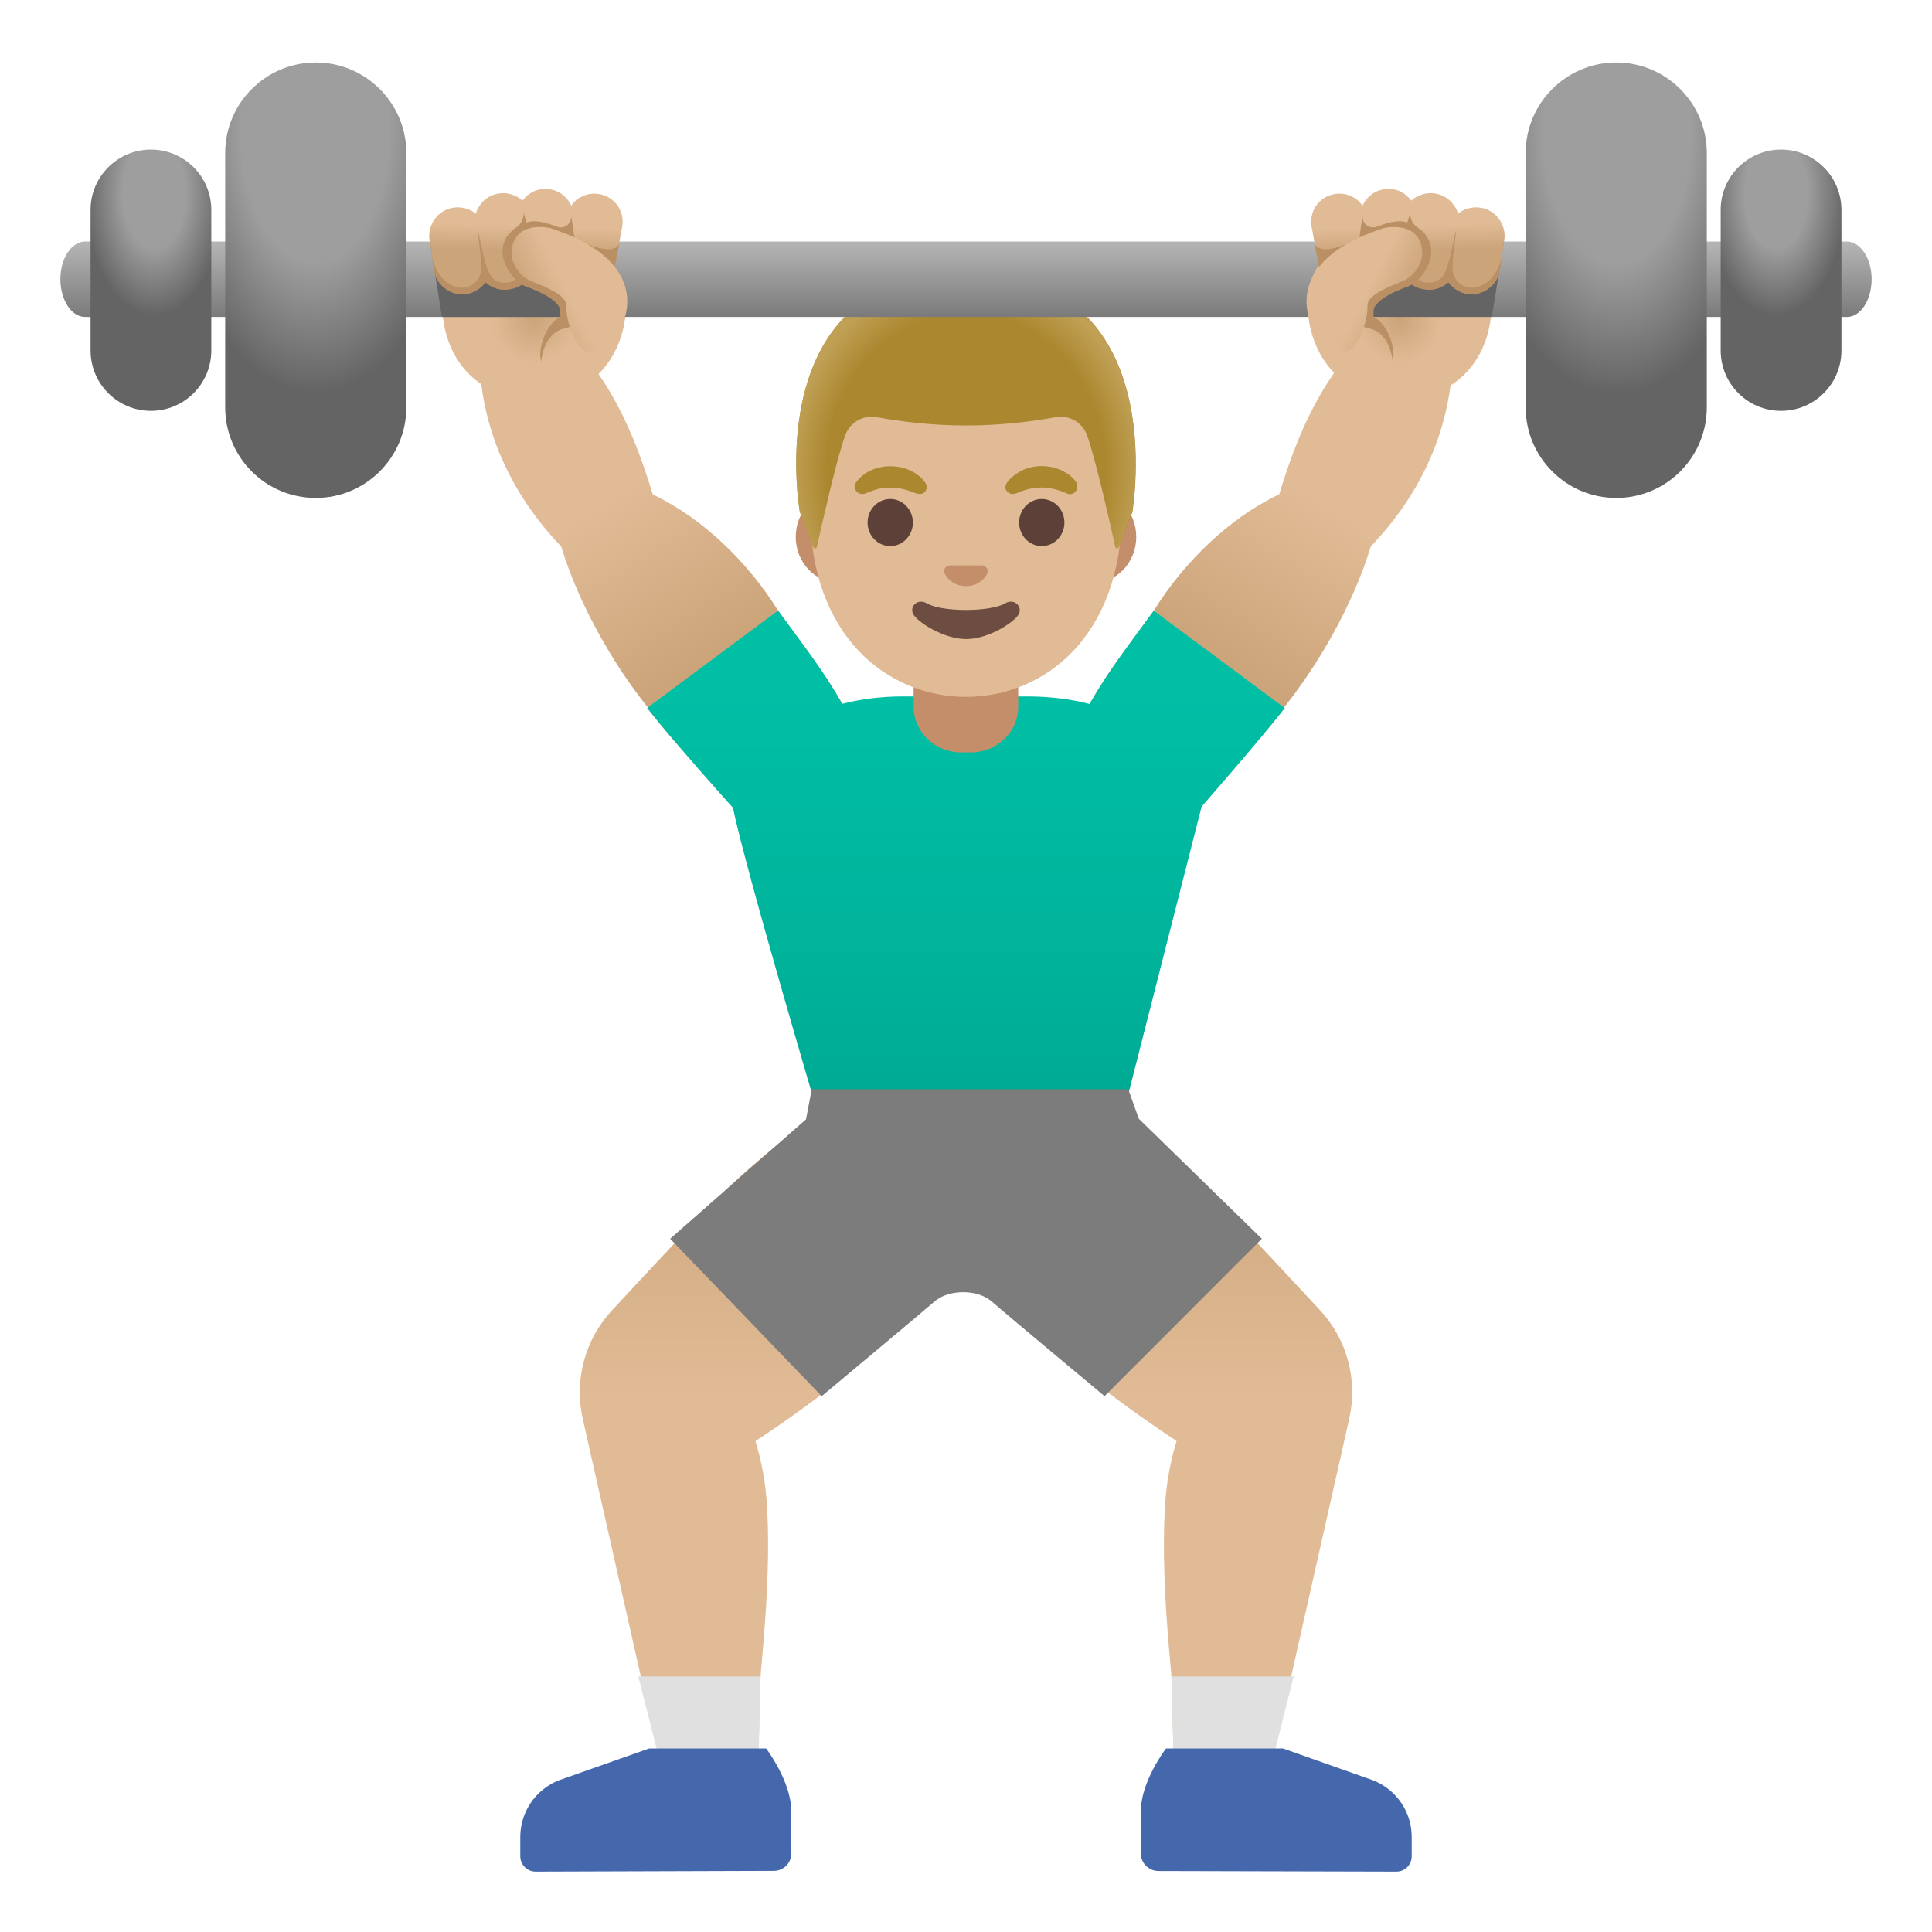
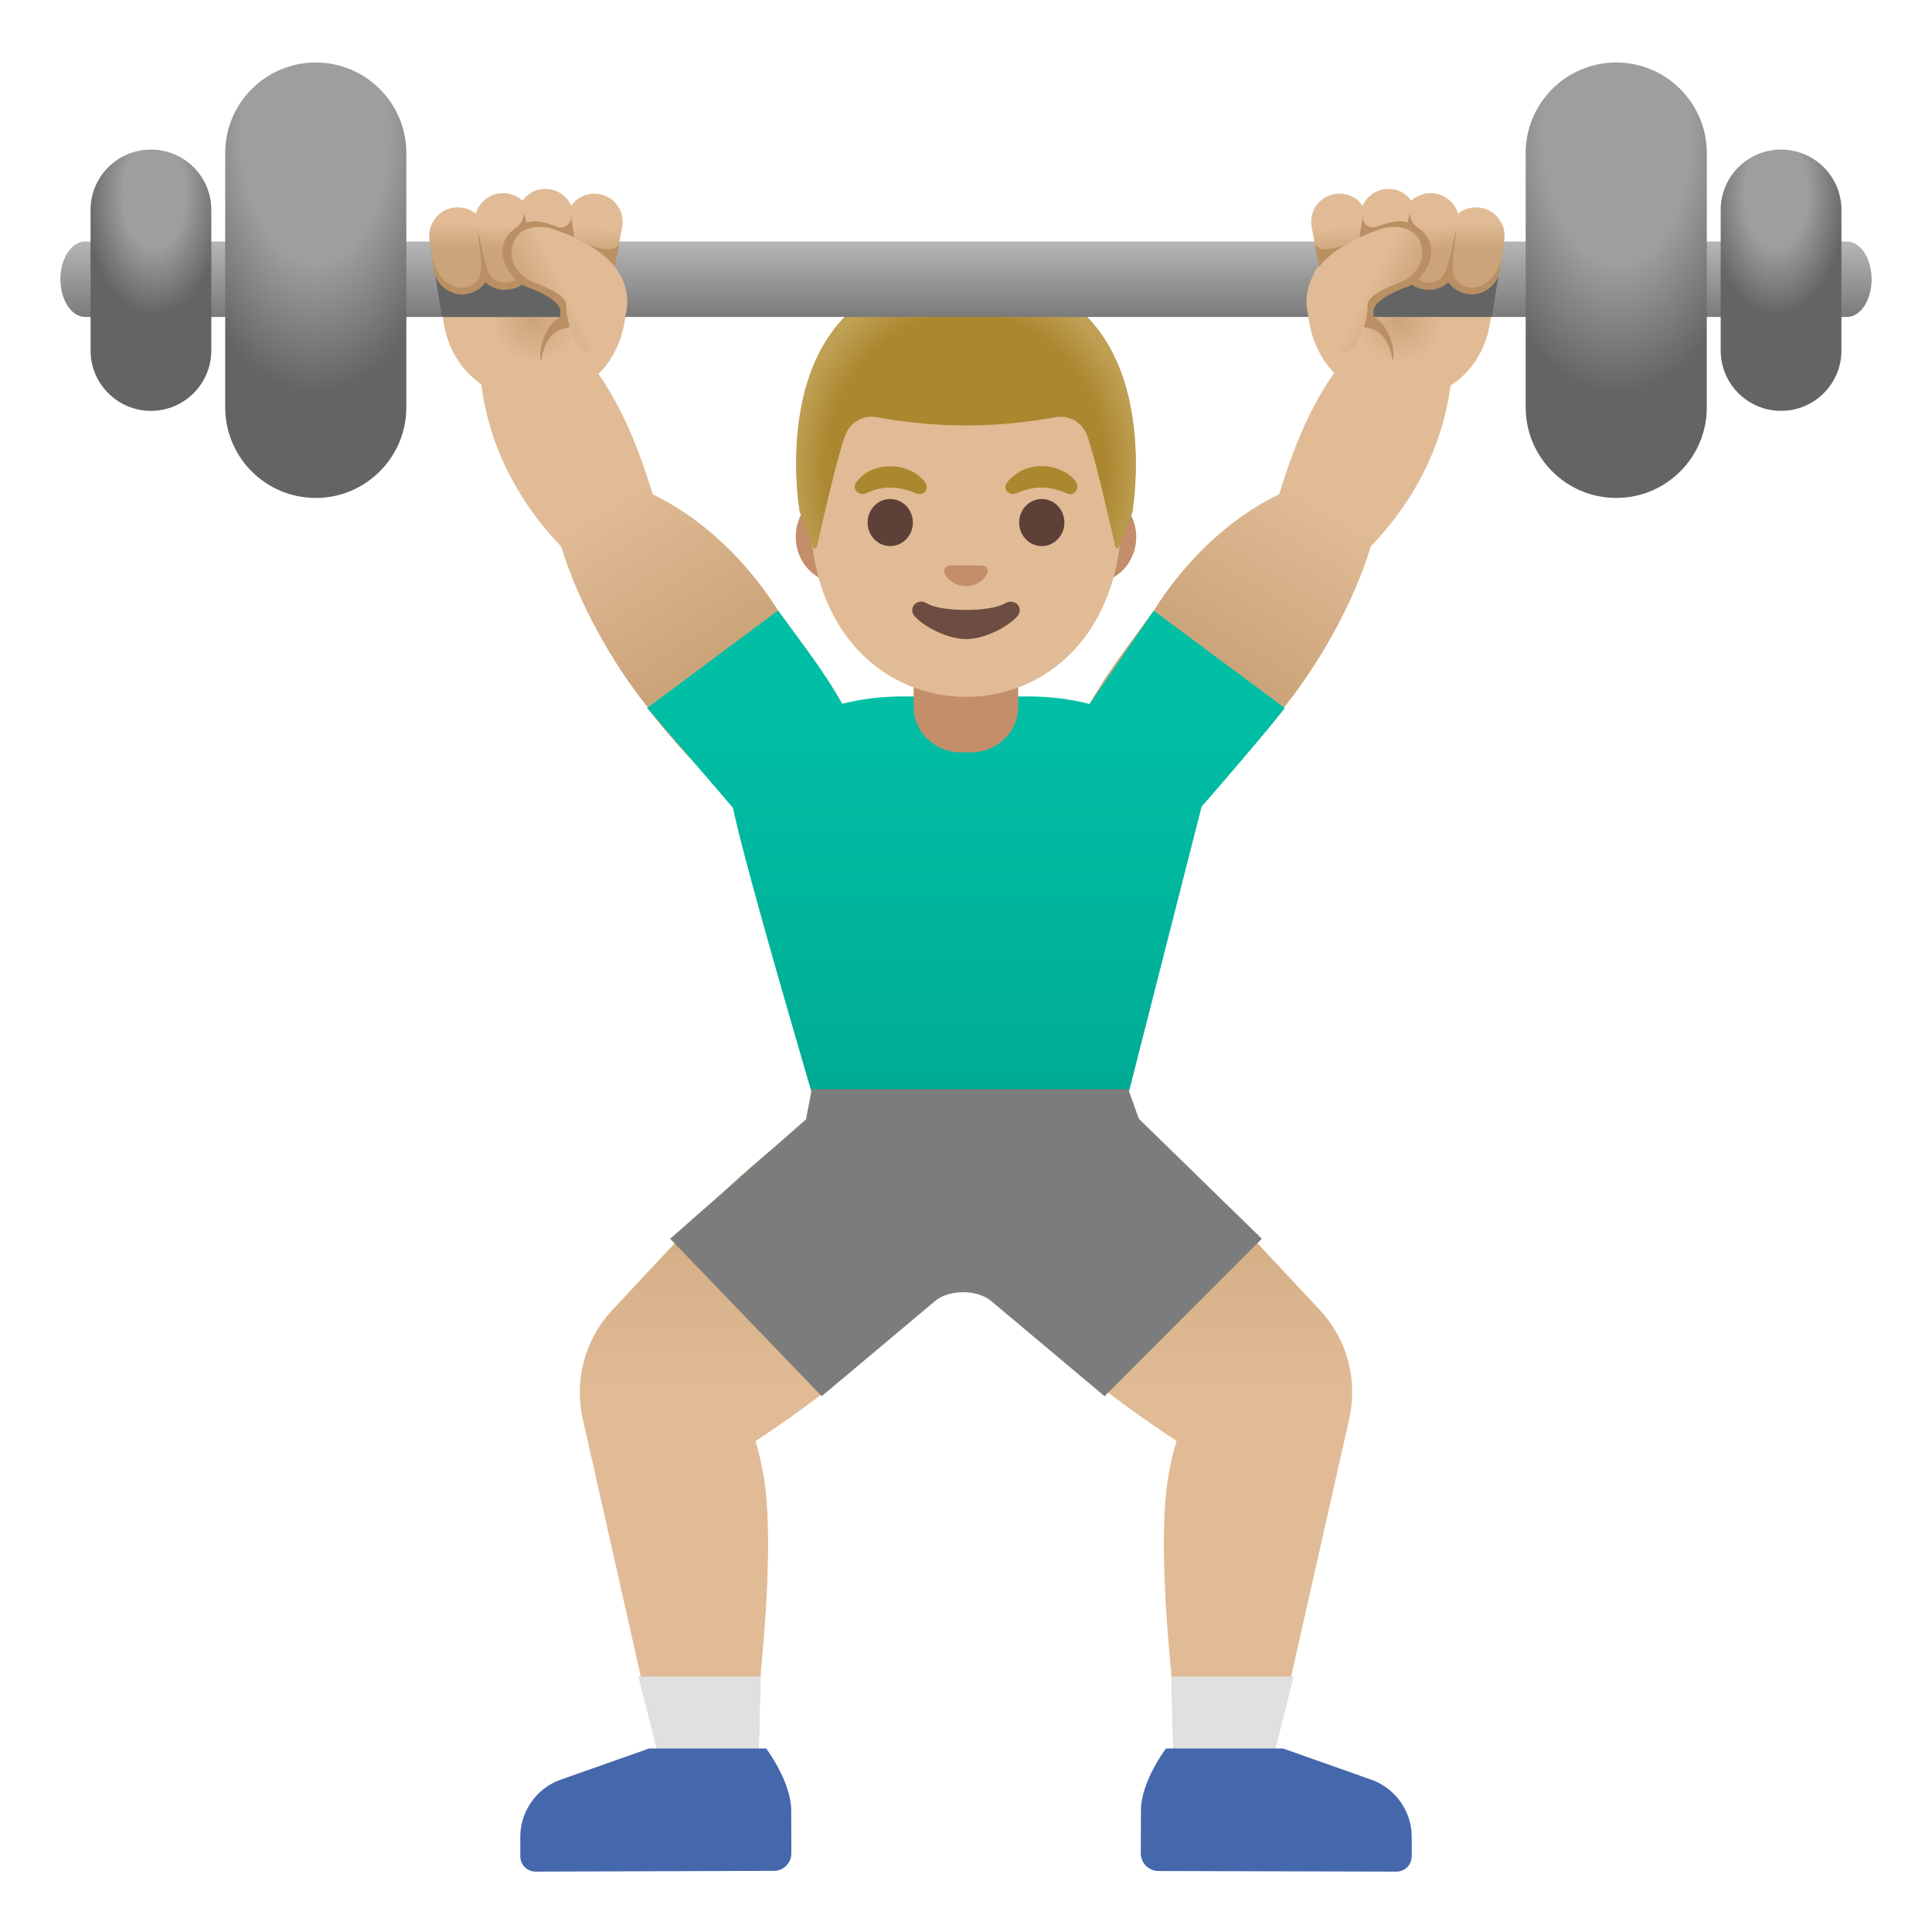
- <svg xmlns="http://www.w3.org/2000/svg" viewBox="0 0 128 128" aria-hidden="true" role="img" class="iconify iconify--noto" preserveAspectRatio="xMidYMid meet" fill="#000000">
-   <g id="SVGRepo_bgCarrier" stroke-width="0" />
-   <g id="SVGRepo_tracerCarrier" stroke-linecap="round" stroke-linejoin="round" />
-   <g id="SVGRepo_iconCarrier">
-     <linearGradient id="IconifyId17ecdb2904d178eab12117" gradientUnits="userSpaceOnUse" x1="77.018" y1="71.379" x2="77.018" y2="109.706" gradientTransform="translate(0 2)">
-       <stop offset="0" stop-color="#cca47a"> </stop>
-       <stop offset=".5" stop-color="#e0bb95"> </stop>
-     </linearGradient>
-     <path d="M87.45 86.8c-1.78-1.92-4.11-4.42-6.15-6.58c-3.96-4.17-8.8-7.29-8.8-7.29l-8.05 8.64s3.13 5.76 7.12 9.19c1.95 1.68 4.39 3.39 6.38 4.71c-.3.99-.6 2.28-.73 3.82c-.38 4.78.36 11.08.39 11.78c.12 3.66.16 6.37.16 6.37l6.34-.02L89.39 94c.58-2.57-.14-5.27-1.94-7.2z" fill="url(#IconifyId17ecdb2904d178eab12117)"> </path>
-     <linearGradient id="IconifyId17ecdb2904d178eab12118" gradientUnits="userSpaceOnUse" x1="50.982" y1="71.379" x2="50.982" y2="109.706" gradientTransform="translate(0 2)">
-       <stop offset="0" stop-color="#cca47a"> </stop>
-       <stop offset=".5" stop-color="#e0bb95"> </stop>
-     </linearGradient>
-     <path d="M55.49 72.93s-4.84 3.12-8.79 7.3c-2.04 2.16-4.37 4.66-6.15 6.58a7.983 7.983 0 0 0-1.94 7.2l5.28 23.42l6.34.02s.04-2.71.16-6.37c.02-.7.77-7 .39-11.78c-.12-1.54-.43-2.83-.73-3.82c1.99-1.32 4.43-3.03 6.38-4.71c3.99-3.43 7.12-9.19 7.12-9.19l-8.06-8.65z" fill="url(#IconifyId17ecdb2904d178eab12118)"> </path>
-     <path fill="#e0e0e0" d="M42.29 111.07l1.61 6.35l6.34.02l.14-6.37z"> </path>
-     <path d="M52.42 119.94c-.01-1.92-1.66-4.1-1.66-4.1h-7.75l-5.98 2.11a4.036 4.036 0 0 0-2.56 3.75v1.28c0 .56.45 1.02 1.01 1.02l15.79-.05c.64 0 1.16-.52 1.16-1.17l-.01-2.84z" fill="#4568ad"> </path>
-     <path fill="#e0e0e0" d="M77.61 111.07l.17 6.37l6.33-.02l1.6-6.35z"> </path>
-     <path d="M90.97 117.95L85 115.84h-7.75s-1.66 2.18-1.66 4.11l-.01 2.84c0 .64.52 1.16 1.16 1.17l15.78.04c.56 0 1.01-.45 1.01-1.02v-1.28c0-1.66-1.02-3.14-2.56-3.75z" fill="#4568ad"> </path>
-     <linearGradient id="IconifyId17ecdb2904d178eab12119" gradientUnits="userSpaceOnUse" x1="80.671" y1="41.656" x2="93.508" y2="20.633" gradientTransform="translate(0 2)">
-       <stop offset="0" stop-color="#cca47a"> </stop>
-       <stop offset=".5" stop-color="#e0bb95"> </stop>
-     </linearGradient>
-     <path d="M96.26 23.12l-4.54-2.29c-3.63 3.56-5.35 6.61-6.97 11.92c-3.43 1.63-6.39 4.62-8.31 7.71c-2.04 2.81-3.32 4.37-4.79 7.16c-1.11 2.12-.31 4.48 1.7 5.95c.95.7 1.72 1 2.47 1c.84 0 1.64-.39 2.62-1.05c2.07-1.18 4.88-4.3 6.68-6.62l-.05-.03c2.29-2.85 4.6-6.87 5.75-10.67c3.22-3.36 5.44-7.77 5.44-13.08z" fill="url(#IconifyId17ecdb2904d178eab12119)"> </path>
-     <linearGradient id="IconifyId17ecdb2904d178eab12120" gradientUnits="userSpaceOnUse" x1="47.197" y1="41.477" x2="34.267" y2="20.733" gradientTransform="translate(0 2)">
-       <stop offset="0" stop-color="#cca47a"> </stop>
-       <stop offset=".5" stop-color="#e0bb95"> </stop>
-     </linearGradient>
-     <path d="M56.35 47.63c-1.47-2.79-2.75-4.35-4.79-7.16c-1.92-3.09-4.88-6.08-8.31-7.71c-1.63-5.33-3.35-8.37-6.98-11.93l-4.53 2.3c0 5.31 2.22 9.71 5.44 13.08c1.15 3.79 3.45 7.82 5.75 10.67l-.05.03c1.8 2.32 4.61 5.44 6.68 6.62c.98.66 1.78 1.05 2.62 1.05c.75 0 1.52-.31 2.47-1c2-1.47 2.81-3.84 1.7-5.95z" fill="url(#IconifyId17ecdb2904d178eab12120)"> </path>
-     <linearGradient id="IconifyId17ecdb2904d178eab12121" gradientUnits="userSpaceOnUse" x1="64" y1="44.123" x2="64" y2="69.62" gradientTransform="translate(0 2)">
-       <stop offset="0" stop-color="#00bfa5"> </stop>
-       <stop offset=".705" stop-color="#00b29a"> </stop>
-       <stop offset="1" stop-color="#00ab94"> </stop>
-     </linearGradient>
-     <path d="M76.44 40.46c-1.79 2.46-2.99 3.97-4.25 6.18c-1.23-.32-2.62-.5-4.16-.5h-8.17c-1.51 0-2.86.18-4.06.49c-1.26-2.21-2.46-3.72-4.25-6.18l-8.67 6.45c1.8 2.32 5.68 6.62 5.68 6.62c.83 4.06 5.61 20.2 5.61 20.2h20.27l5.17-20.28s3.75-4.28 5.51-6.53l-8.68-6.45z" fill="url(#IconifyId17ecdb2904d178eab12121)"> </path>
-     <path d="M60.53 46.84c0 1.66 1.41 3.01 3.15 3.01h.63c1.74 0 3.15-1.35 3.15-3.01v-3.67h-6.93v3.67z" fill="#c48e6a"> </path>
-     <path d="M55.54 38.6c-1.55 0-2.82-1.36-2.82-3.03s1.26-3.03 2.82-3.03h16.92c1.55 0 2.82 1.36 2.82 3.03s-1.26 3.03-2.82 3.03H55.54z" fill="#c48e6a"> </path>
-     <path d="M64 19.95c-5.36 0-10.32 5.73-10.32 13.97c0 8.2 5.11 12.25 10.32 12.25s10.32-4.05 10.32-12.25c0-8.24-4.96-13.97-10.32-13.97z" fill="#e0bb95"> </path>
-     <path d="M65.19 37.49l-.1-.03H62.9c-.03 0-.07.01-.1.03c-.2.08-.31.29-.21.51c.09.22.53.83 1.41.83c.88 0 1.31-.61 1.41-.83a.38.38 0 0 0-.22-.51z" fill="#c48e6a"> </path>
-     <path d="M66.6 39.97c-.99.59-4.22.59-5.2 0c-.57-.34-1.15.18-.91.69c.23.51 2 1.68 3.52 1.68s3.27-1.17 3.5-1.68s-.34-1.03-.91-.69z" fill="#6d4c41"> </path>
-     <g fill="#5d4037">
-       <ellipse cx="58.98" cy="34.62" rx="1.5" ry="1.56"> </ellipse>
-       <ellipse cx="69.02" cy="34.62" rx="1.5" ry="1.56"> </ellipse>
-     </g>
-     <g fill="#ab872f">
-       <path d="M56.71 31.97c.97-1.37 3.24-1.42 4.38-.25c.2.2.41.47.26.76c-.17.33-.5.27-.78.16c-.74-.3-1.5-.43-2.29-.27c-.34.07-.64.21-.96.33c-.45.15-.89-.31-.61-.73z"> </path>
-       <path d="M70.71 32.7c-.68-.29-1.36-.47-2.11-.38c-.34.04-.67.13-.99.25c-.25.1-.52.26-.78.08c-.74-.51.58-1.35.96-1.52c.84-.36 1.84-.33 2.65.09c.32.17.67.41.86.73c.24.41-.12.94-.59.75z"> </path>
-     </g>
-     <path d="M64 18.04h-.01c-13.83.07-11 15.87-11 15.87s.62 1.63.9 2.35c.04.1.19.09.22-.02c.3-1.32 1.36-6.01 1.9-7.43a1.86 1.86 0 0 1 2.07-1.17c1.36.25 3.51.55 5.9.55h.06c2.38 0 4.54-.3 5.9-.55c.88-.16 1.75.33 2.07 1.17c.53 1.42 1.59 6.08 1.89 7.42c.02.11.18.12.22.02l.91-2.33c-.03 0 2.81-15.8-11.03-15.88z" fill="#ab872f"> </path>
-     <radialGradient id="IconifyId17ecdb2904d178eab12122" cx="64" cy="29.27" r="11.597" gradientTransform="matrix(1 0 0 1.1282 0 -1.867)" gradientUnits="userSpaceOnUse">
-       <stop offset=".794" stop-color="#bfa055" stop-opacity="0"> </stop>
-       <stop offset="1" stop-color="#bfa055"> </stop>
-     </radialGradient>
-     <path d="M75 33.92s2.83-15.8-11-15.87h-.01h-.01c-.22 0-.43.01-.63.01c-.41.02-.81.05-1.19.09h-.01c-.03 0-.05.01-.08.01c-11.65 1.47-9.08 15.75-9.08 15.75l.91 2.34c.04.1.19.09.21-.01c.3-1.33 1.36-6 1.89-7.42a1.86 1.86 0 0 1 2.07-1.17c1.36.25 3.51.55 5.9.55h.06c2.38 0 4.54-.3 5.9-.55c.88-.16 1.75.33 2.07 1.17c.54 1.42 1.6 6.12 1.89 7.43c.02.11.17.12.21.02c.28-.72.9-2.35.9-2.35z" fill="url(#IconifyId17ecdb2904d178eab12122)"> </path>
-     <radialGradient id="IconifyId17ecdb2904d178eab12123" cx="35.39" cy="19.198" r="5.677" gradientTransform="translate(0 2)" gradientUnits="userSpaceOnUse">
-       <stop offset="0" stop-color="#cca47a"> </stop>
-       <stop offset=".5" stop-color="#e0bb95"> </stop>
-     </radialGradient>
-     <path d="M40.26 17.16c-.9-.53-5.17-1.2-8.12-1.2c-1.62 0-2.83.21-2.83.76l-.01 3.43c-.01 3.45 2.24 6.27 5.96 6.28h.01c6.74 0 7.27-7.94 4.99-9.27z" fill="url(#IconifyId17ecdb2904d178eab12123)"> </path>
-     <path d="M40.02 20.82c-.04.13-.39.26-.77.36h-.01c-.44.11-.96.33-1.93.6c-1.35.38-1.46 2.19-1.46 2.19c-.25-.94.39-2.59 1.28-2.97v-.01c.42-.2.89-.31 1.39-.39c.08-.01.28-.02.53-.01h.01c.45.01 1.01.07.96.23z" fill="#ba8f63"> </path>
-     <linearGradient id="IconifyId17ecdb2904d178eab12124" gradientUnits="userSpaceOnUse" x1="64" y1="13.379" x2="64" y2="19.437" gradientTransform="translate(0 2)">
-       <stop offset="0" stop-color="#bdbdbd"> </stop>
-       <stop offset="1" stop-color="#757575"> </stop>
-     </linearGradient>
-     <path d="M124 18.5c0 1.38-.73 2.5-1.64 2.5H5.64C4.74 21 4 19.88 4 18.5S4.74 16 5.64 16h116.71c.91 0 1.65 1.12 1.65 2.5z" fill="url(#IconifyId17ecdb2904d178eab12124)"> </path>
-     <radialGradient id="IconifyId17ecdb2904d178eab12125" cx="-102.258" cy="115.861" r="24.348" gradientTransform="matrix(0 .9016 .507 0 -37.874 100.877)" gradientUnits="userSpaceOnUse">
-       <stop offset=".396" stop-color="#9e9e9e"> </stop>
-       <stop offset=".79" stop-color="#646464"> </stop>
-     </radialGradient>
-     <path d="M20.92 32.99c3.31 0 6-2.69 6-6V10.14c0-3.31-2.69-6-6-6s-6 2.69-6 6v16.85c0 3.31 2.68 6 6 6z" fill="url(#IconifyId17ecdb2904d178eab12125)"> </path>
-     <radialGradient id="IconifyId17ecdb2904d178eab12126" cx="-1251.918" cy="123.75" r="24.348" gradientTransform="matrix(0 .9016 -.507 0 169.876 1137.497)" gradientUnits="userSpaceOnUse">
-       <stop offset=".396" stop-color="#9e9e9e"> </stop>
-       <stop offset=".79" stop-color="#646464"> </stop>
-     </radialGradient>
-     <path d="M107.08 32.99c-3.31 0-6-2.69-6-6V10.14c0-3.31 2.69-6 6-6s6 2.69 6 6v16.85c0 3.31-2.68 6-6 6z" fill="url(#IconifyId17ecdb2904d178eab12126)"> </path>
-     <radialGradient id="IconifyId17ecdb2904d178eab12127" cx="-172.46" cy="114.075" r="3.543" gradientTransform="matrix(1.3333 0 0 -2.3062 240.163 275.933)" gradientUnits="userSpaceOnUse">
-       <stop offset=".441" stop-color="#9e9e9e"> </stop>
-       <stop offset=".985" stop-color="#646464"> </stop>
-     </radialGradient>
-     <path d="M10 27.22c2.21 0 4-1.79 4-4v-9.31c0-2.21-1.79-4-4-4s-4 1.79-4 4v9.31c0 2.21 1.79 4 4 4z" fill="url(#IconifyId17ecdb2904d178eab12127)"> </path>
-     <radialGradient id="IconifyId17ecdb2904d178eab12128" cx="-1204.1" cy="114.075" r="3.543" gradientTransform="matrix(-1.3333 0 0 -2.3062 -1487.734 275.933)" gradientUnits="userSpaceOnUse">
-       <stop offset=".441" stop-color="#9e9e9e"> </stop>
-       <stop offset=".985" stop-color="#646464"> </stop>
-     </radialGradient>
-     <path d="M118 27.22c-2.21 0-4-1.79-4-4v-9.31c0-2.21 1.79-4 4-4s4 1.79 4 4v9.31c0 2.21-1.79 4-4 4z" fill="url(#IconifyId17ecdb2904d178eab12128)"> </path>
-     <path fill="#646464" d="M38.61 21h-9.33l-.8-5h10.13z"> </path>
-     <linearGradient id="IconifyId17ecdb2904d178eab12129" gradientUnits="userSpaceOnUse" x1="34.798" y1="14.626" x2="34.903" y2="11.312" gradientTransform="translate(0 2)">
-       <stop offset="0" stop-color="#cca47a"> </stop>
-       <stop offset=".5" stop-color="#e0bb95"> </stop>
-     </linearGradient>
-     <path d="M41.22 15.04l-.29 1.55l-.06.34l-.14.75l-.08.44a1.88 1.88 0 0 1-2.18 1.5c-.46-.08-.85-.32-1.12-.68c-.33.3-.76.47-1.23.47c-.28 0-1.16-.39-1.31-.54a.689.689 0 0 1-.11-.13c-.04.03-.08.07-.12.1c-.02.01-.59.35-1.17.34c-.54-.01-1.08-.34-1.24-.5c-.16.23-.38.43-.64.57c-.18.11-.38.18-.6.21c-.1.02-.2.03-.3.03c-.4 0-.79-.13-1.11-.37c-.42-.3-.69-.74-.76-1.24l-.13-.85v-.01l-.17-1.09c-.08-.5.04-1 .34-1.41c.3-.42.74-.69 1.24-.76c.12-.02.24-.03.36-.02c.03 0 .07 0 .1.01c.32.02.64.13.92.33c.04.03.07.06.1.08c.06-.23.18-.45.33-.63c.04-.06.08-.11.13-.16c.06-.07.11-.1.13-.12c.01 0 .01-.01.01-.01c.3-.26.69-.42 1.12-.44c.14-.01.28 0 .41.02c.1.02.19.05.28.08c.26.08.49.21.69.39c.06-.08.13-.16.2-.23c.1-.1.21-.19.32-.26c.06-.04.13-.07.19-.11c.25-.12.53-.18.82-.17c.32 0 .63.08.91.24c.05.02.09.05.13.08c.1.07.19.15.28.24c.16.16.29.35.38.55c.12-.18.28-.35.47-.48c.04-.03.09-.06.14-.08c.2-.11.41-.19.63-.22c.21-.03.42-.03.63.01c.5.09.92.37 1.21.78c.28.42.38.91.29 1.4z" fill="url(#IconifyId17ecdb2904d178eab12129)"> </path>
-     <path d="M75.45 74.12l-.7-1.96H53.78l-.38 2l-9 7.91L54.44 92.5s6.79-5.67 7.4-6.21c.67-.6 1.48-.67 1.97-.68c.49.01 1.3.08 1.97.68c.61.55 7.4 6.21 7.4 6.21L83.6 82.07l-8.15-7.95z" fill="#7c7c7c"> </path>
-     <path d="M41.03 16.12c-.35.9-2.25.04-2.97-.33c-.11-.88-.22-1.46-.22-1.46v.01c.03.5-.47.86-.94.68c-.53-.21-1.14-.38-1.58-.36c-.17.01-.31.04-.44.08c-.12-.39-.19-.65-.19-.65v.11c-.02.34-.18.66-.46.85c-1.09.71-1.37 2.05-.08 3.48c-.44.3-1.13.28-1.52-.12c-.5-.5-.71-2.09-1-3.27c.09.84.34 2.34.22 2.92c-.15.7-.85 1.14-1.55.97c-.61-.15-1.33-.64-1.68-1.99l.13.85c.07.5.34.94.76 1.24c.32.24.71.37 1.11.37c.1 0 .2-.01.3-.03c.19-.03.36-.09.52-.17c.01-.01.03-.01.04-.02c.01-.01.03-.01.04-.02c.42-.23.63-.55.64-.57c.05.08.57.51 1.2.51c.87 0 1.21-.35 1.21-.35c.08.05.16.09.24.12c.06.02 2.4.81 2.31 1.7c-.01.11 0 .22.01.33v.05c.03.26.09.51.18.74l.01-.01c.24-.19.82-.03.87-.37c.19-1.29.14-2.83.02-4.15l2.52.42l.3-1.56z" fill="#ba8f63"> </path>
-     <linearGradient id="IconifyId17ecdb2904d178eab12130" gradientUnits="userSpaceOnUse" x1="35.008" y1="18.332" x2="40.307" y2="15.679" gradientTransform="translate(0 2)">
-       <stop offset="0" stop-color="#cca47a"> </stop>
-       <stop offset=".469" stop-color="#e0bb95"> </stop>
-     </linearGradient>
-     <path d="M41.51 19.38c-.49-2.69-3.74-3.81-4.96-4.24c-.15-.05-2.38-.58-2.65 1.4c-.12.86.53 1.8 1.36 2.12c2.27.87 2.26 1.35 2.26 1.67c-.01.83.45 2.4 1.17 2.87c.15.1.32.16.48.16c.1 0 .2-.02.3-.06c1.41-.59 2.32-2.35 2.04-3.92z" fill="url(#IconifyId17ecdb2904d178eab12130)"> </path>
-     <radialGradient id="IconifyId17ecdb2904d178eab12131" cx="39.39" cy="19.198" r="5.677" gradientTransform="matrix(-1 0 0 1 132.12 2)" gradientUnits="userSpaceOnUse">
-       <stop offset="0" stop-color="#cca47a"> </stop>
-       <stop offset=".5" stop-color="#e0bb95"> </stop>
-     </radialGradient>
-     <path d="M87.86 17.16c.9-.53 5.17-1.2 8.12-1.2c1.62 0 2.83.21 2.83.76l.01 3.43c.01 3.45-2.24 6.27-5.96 6.28h-.01c-6.74 0-7.28-7.94-4.99-9.27z" fill="url(#IconifyId17ecdb2904d178eab12131)"> </path>
-     <path d="M88.1 20.82c.04.13.39.26.77.36h.01c.44.11.96.33 1.93.6c1.35.38 1.46 2.19 1.46 2.19c.25-.94-.39-2.59-1.28-2.97v-.01c-.42-.2-.89-.31-1.39-.39c-.08-.01-.28-.02-.53-.01h-.01c-.45.01-1.01.07-.96.23z" fill="#ba8f63"> </path>
-     <path fill="#646464" d="M89.51 16h10.13l-.8 5h-9.33z"> </path>
-     <linearGradient id="IconifyId17ecdb2904d178eab12132" gradientUnits="userSpaceOnUse" x1="38.798" y1="14.626" x2="38.903" y2="11.312" gradientTransform="matrix(-1 0 0 1 132.12 2)">
-       <stop offset="0" stop-color="#cca47a"> </stop>
-       <stop offset=".5" stop-color="#e0bb95"> </stop>
-     </linearGradient>
-     <path d="M86.9 15.04l.29 1.55l.06.34l.14.75l.08.44a1.88 1.88 0 0 0 2.18 1.5c.46-.08.85-.32 1.12-.68c.33.3.76.47 1.23.47c.28 0 1.16-.39 1.31-.54c.04-.04.08-.08.11-.13c.04.03.08.07.12.1c.02.01.59.35 1.17.34c.54-.01 1.07-.34 1.24-.5c.16.23.38.43.64.57c.18.11.38.18.6.21c.1.02.2.03.3.03c.4 0 .79-.13 1.11-.37c.42-.3.69-.74.76-1.24l.13-.85v-.01l.17-1.09c.08-.5-.04-1-.34-1.41c-.3-.42-.74-.69-1.24-.76c-.12-.02-.24-.03-.36-.02c-.03 0-.07 0-.1.01c-.32.02-.64.13-.92.33c-.04.03-.07.06-.1.08c-.06-.23-.18-.45-.33-.63a1.01 1.01 0 0 0-.13-.16c-.06-.07-.11-.1-.13-.12c-.01 0-.01-.01-.01-.01c-.3-.26-.69-.42-1.12-.44c-.14-.01-.28 0-.41.02c-.1.02-.19.05-.28.08c-.26.08-.49.21-.69.39c-.06-.08-.13-.16-.2-.23c-.1-.1-.21-.19-.32-.26c-.06-.04-.13-.07-.19-.11c-.25-.12-.53-.18-.82-.17c-.32 0-.63.08-.91.24c-.05.02-.09.05-.13.08c-.1.07-.19.15-.28.24c-.16.16-.29.35-.38.55c-.12-.18-.28-.35-.47-.48a.638.638 0 0 0-.14-.08c-.2-.11-.41-.19-.63-.22c-.21-.03-.42-.03-.63.01c-.5.09-.92.37-1.21.78c-.28.42-.38.91-.29 1.4z" fill="url(#IconifyId17ecdb2904d178eab12132)"> </path>
-     <path d="M87.09 16.12c.35.9 2.25.04 2.97-.33c.11-.88.22-1.46.22-1.46v.01c-.03.5.47.86.94.68c.53-.21 1.14-.38 1.58-.36c.17.01.31.04.44.08c.12-.39.19-.65.19-.65v.11c.02.34.18.66.46.85c1.09.71 1.37 2.05.08 3.48c.44.3 1.13.28 1.52-.12c.5-.5.71-2.09 1-3.27c-.09.84-.34 2.34-.22 2.92c.14.7.85 1.14 1.55.97c.61-.15 1.33-.64 1.68-1.99l-.13.85c-.07.5-.34.94-.76 1.24c-.32.24-.71.37-1.11.37c-.1 0-.2-.01-.3-.03c-.19-.03-.36-.09-.52-.17c-.01-.01-.03-.01-.04-.02c-.01-.01-.03-.01-.04-.02a1.82 1.82 0 0 1-.64-.57c-.05.08-.57.51-1.2.51c-.87 0-1.21-.35-1.21-.35c-.08.05-.16.09-.24.12c-.07.02-2.39.81-2.31 1.7c.01.11 0 .22-.01.33v.05c-.03.26-.09.51-.18.74l-.01-.01c-.24-.19-.82-.03-.87-.37c-.19-1.29-.14-2.83-.02-4.15l-2.52.42l-.3-1.56z" fill="#ba8f63"> </path>
-     <linearGradient id="IconifyId17ecdb2904d178eab12133" gradientUnits="userSpaceOnUse" x1="39.008" y1="18.332" x2="44.307" y2="15.679" gradientTransform="matrix(-1 0 0 1 132.12 2)">
-       <stop offset="0" stop-color="#cca47a"> </stop>
-       <stop offset=".469" stop-color="#e0bb95"> </stop>
-     </linearGradient>
-     <path d="M86.61 19.38c.49-2.69 3.74-3.81 4.96-4.24c.15-.05 2.38-.58 2.65 1.4c.12.86-.53 1.8-1.36 2.12c-2.27.87-2.26 1.35-2.26 1.67c.01.83-.45 2.4-1.17 2.87c-.15.1-.32.16-.48.16c-.1 0-.2-.02-.3-.06c-1.41-.59-2.32-2.35-2.04-3.92z" fill="url(#IconifyId17ecdb2904d178eab12133)"> </path>
+ <svg xmlns="http://www.w3.org/2000/svg" viewBox="0 0 128 128" preserveAspectRatio="xMidYMid meet" fill="#000000">
+   <linearGradient id="A" gradientUnits="userSpaceOnUse" x1="77.018" y1="73.379" x2="77.018" y2="111.706">
+     <stop offset="0" stop-color="#cca47a" />
+     <stop offset=".5" stop-color="#e0bb95" />
+   </linearGradient>
+   <path d="M87.45 86.8l-6.15-6.58c-3.96-4.17-8.8-7.29-8.8-7.29l-8.05 8.64s3.13 5.76 7.12 9.19c1.95 1.68 4.39 3.39 6.38 4.71a18.53 18.53 0 0 0-.73 3.82c-.38 4.78.36 11.08.39 11.78l.16 6.37 6.34-.02L89.39 94c.58-2.57-.14-5.27-1.94-7.2z" fill="url(#A)" />
+   <linearGradient id="B" gradientUnits="userSpaceOnUse" x1="50.982" y1="73.379" x2="50.982" y2="111.706">
+     <stop offset="0" stop-color="#cca47a" />
+     <stop offset=".5" stop-color="#e0bb95" />
+   </linearGradient>
+   <path d="M55.49 72.93s-4.84 3.12-8.79 7.3l-6.15 6.58a7.983 7.983 0 0 0-1.94 7.2l5.28 23.42 6.34.02.16-6.37c.02-.7.77-7 .39-11.78-.12-1.54-.43-2.83-.73-3.82 1.99-1.32 4.43-3.03 6.38-4.71 3.99-3.43 7.12-9.19 7.12-9.19l-8.06-8.65z" fill="url(#B)" />
+   <path fill="#e0e0e0" d="M42.29 111.07l1.61 6.35 6.34.02.14-6.37z" />
+   <path d="M52.42 119.94c-.01-1.92-1.66-4.1-1.66-4.1h-7.75l-5.98 2.11a4.036 4.036 0 0 0-2.56 3.75v1.28c0 .56.45 1.02 1.01 1.02l15.79-.05c.64 0 1.16-.52 1.16-1.17l-.01-2.84z" fill="#4568ad" />
+   <path fill="#e0e0e0" d="M77.61 111.07l.17 6.37l6.33-.02l1.6-6.35z" />
+   <path d="M90.97 117.95L85 115.84h-7.75s-1.66 2.18-1.66 4.11l-.01 2.84c0 .64.52 1.16 1.16 1.17l15.78.04c.56 0 1.01-.45 1.01-1.02v-1.28c0-1.66-1.02-3.14-2.56-3.75z" fill="#4568ad" />
+   <linearGradient id="C" gradientUnits="userSpaceOnUse" x1="80.671" y1="43.656" x2="93.508" y2="22.633">
+     <stop offset="0" stop-color="#cca47a" />
+     <stop offset=".5" stop-color="#e0bb95" />
+   </linearGradient>
+   <path d="M96.26 23.12l-4.54-2.29c-3.63 3.56-5.35 6.61-6.97 11.92-3.43 1.63-6.39 4.62-8.31 7.71-2.04 2.81-3.32 4.37-4.79 7.16-1.11 2.12-.31 4.48 1.7 5.95.95.7 1.72 1 2.47 1 .84 0 1.64-.39 2.62-1.05 2.07-1.18 4.88-4.3 6.68-6.62l-.05-.03c2.29-2.85 4.6-6.87 5.75-10.67 3.22-3.36 5.44-7.77 5.44-13.08z" fill="url(#C)" />
+   <linearGradient id="D" gradientUnits="userSpaceOnUse" x1="47.197" y1="43.477" x2="34.267" y2="22.733">
+     <stop offset="0" stop-color="#cca47a" />
+     <stop offset=".5" stop-color="#e0bb95" />
+   </linearGradient>
+   <path d="M56.35 47.63c-1.47-2.79-2.75-4.35-4.79-7.16-1.92-3.09-4.88-6.08-8.31-7.71-1.63-5.33-3.35-8.37-6.98-11.93l-4.53 2.3c0 5.31 2.22 9.71 5.44 13.08 1.15 3.79 3.45 7.82 5.75 10.67l-.05.03c1.8 2.32 4.61 5.44 6.68 6.62.98.66 1.78 1.05 2.62 1.05.75 0 1.52-.31 2.47-1 2-1.47 2.81-3.84 1.7-5.95z" fill="url(#D)" />
+   <linearGradient id="E" gradientUnits="userSpaceOnUse" x1="64" y1="46.123" x2="64" y2="71.62">
+     <stop offset="0" stop-color="#00bfa5" />
+     <stop offset=".705" stop-color="#00b29a" />
+     <stop offset="1" stop-color="#00ab94" />
+   </linearGradient>
+   <path d="M76.44 40.46l-4.25 6.18c-1.23-.32-2.62-.5-4.16-.5h-8.17c-1.51 0-2.86.18-4.06.49-1.26-2.21-2.46-3.72-4.25-6.18l-8.67 6.45 5.68 6.62c.83 4.06 5.61 20.2 5.61 20.2h20.27l5.17-20.28s3.75-4.28 5.51-6.53l-8.68-6.45z" fill="url(#E)" />
+   <path d="M60.53 46.84c0 1.66 1.41 3.01 3.15 3.01h.63c1.74 0 3.15-1.35 3.15-3.01v-3.67h-6.93v3.67zm-4.99-8.24c-1.55 0-2.82-1.36-2.82-3.03s1.26-3.03 2.82-3.03h16.92c1.55 0 2.82 1.36 2.82 3.03s-1.26 3.03-2.82 3.03H55.54z" fill="#c48e6a" />
+   <path d="M64 19.95c-5.36 0-10.32 5.73-10.32 13.97c0 8.2 5.11 12.25 10.32 12.25s10.32-4.05 10.32-12.25c0-8.24-4.96-13.97-10.32-13.97z" fill="#e0bb95" />
+   <path d="M65.19 37.49l-.1-.03H62.9c-.03 0-.07.01-.1.03-.2.08-.31.29-.21.51.09.22.53.83 1.41.83s1.31-.61 1.41-.83a.38.38 0 0 0-.22-.51z" fill="#c48e6a" />
+   <path d="M66.6 39.97c-.99.59-4.22.59-5.2 0-.57-.34-1.15.18-.91.69.23.51 2 1.68 3.52 1.68s3.27-1.17 3.5-1.68-.34-1.03-.91-.69z" fill="#6d4c41" />
+   <g fill="#5d4037">
+     <ellipse cx="58.98" cy="34.62" rx="1.5" ry="1.56" />
+     <ellipse cx="69.02" cy="34.62" rx="1.5" ry="1.56" />
  </g>
+   <path d="M56.71 31.97c.97-1.37 3.24-1.42 4.38-.25.2.2.41.47.26.76-.17.33-.5.27-.78.16-.74-.3-1.5-.43-2.29-.27-.34.07-.64.21-.96.33-.45.15-.89-.31-.61-.73zm14 .73c-.68-.29-1.36-.47-2.11-.38a4.23 4.23 0 0 0-.99.25c-.25.1-.52.26-.78.08-.74-.51.58-1.35.96-1.52a3.15 3.15 0 0 1 2.65.09c.32.17.67.41.86.73.24.41-.12.94-.59.75zM64 18.04h-.01c-13.83.07-11 15.87-11 15.87l.9 2.35c.04.1.19.09.22-.02.3-1.32 1.36-6.01 1.9-7.43a1.86 1.86 0 0 1 2.07-1.17c1.36.25 3.51.55 5.9.55h.06c2.38 0 4.54-.3 5.9-.55a1.86 1.86 0 0 1 2.07 1.17c.53 1.42 1.59 6.08 1.89 7.42.02.11.18.12.22.02l.91-2.33c-.03 0 2.81-15.8-11.03-15.88z" fill="#ab872f" />
+   <radialGradient id="F" cx="64" cy="29.27" r="11.597" gradientTransform="matrix(1 0 0 1.1282 0 -1.867)" gradientUnits="userSpaceOnUse">
+     <stop offset=".794" stop-color="#bfa055" stop-opacity="0" />
+     <stop offset="1" stop-color="#bfa055" />
+   </radialGradient>
+   <path d="M75 33.92s2.83-15.8-11-15.87h-.01-.01l-.63.01-1.19.09h-.01c-.03 0-.05.01-.08.01-11.65 1.47-9.08 15.75-9.08 15.75l.91 2.34c.04.1.19.09.21-.01.3-1.33 1.36-6 1.89-7.42a1.86 1.86 0 0 1 2.07-1.17c1.36.25 3.51.55 5.9.55h.06c2.38 0 4.54-.3 5.9-.55A1.86 1.86 0 0 1 72 28.82c.54 1.42 1.6 6.12 1.89 7.43.02.11.17.12.21.02l.9-2.35z" fill="url(#F)" />
+   <radialGradient id="G" cx="35.39" cy="19.198" r="5.677" gradientTransform="translate(0 2)" gradientUnits="userSpaceOnUse">
+     <stop offset="0" stop-color="#cca47a" />
+     <stop offset=".5" stop-color="#e0bb95" />
+   </radialGradient>
+   <path d="M40.26 17.16c-.9-.53-5.17-1.2-8.12-1.2-1.62 0-2.83.21-2.83.76l-.01 3.43c-.01 3.45 2.24 6.27 5.96 6.28h.01c6.74 0 7.27-7.94 4.99-9.27z" fill="url(#G)" />
+   <path d="M40.02 20.82c-.04.13-.39.26-.77.36h-.01c-.44.11-.96.33-1.93.6c-1.35.38-1.46 2.19-1.46 2.19c-.25-.94.39-2.59 1.28-2.97v-.01c.42-.2.89-.31 1.39-.39c.08-.01.28-.02.53-.01h.01c.45.01 1.01.07.96.23z" fill="#ba8f63" />
+   <linearGradient id="H" gradientUnits="userSpaceOnUse" x1="64" y1="15.379" x2="64" y2="21.437">
+     <stop offset="0" stop-color="#bdbdbd" />
+     <stop offset="1" stop-color="#757575" />
+   </linearGradient>
+   <path d="M124 18.5c0 1.38-.73 2.5-1.64 2.5H5.64C4.74 21 4 19.88 4 18.5S4.74 16 5.64 16h116.71c.91 0 1.65 1.12 1.65 2.5z" fill="url(#H)" />
+   <radialGradient id="I" cx="-102.258" cy="115.861" r="24.348" gradientTransform="matrix(0 .9016 .507 0 -37.874 100.877)" gradientUnits="userSpaceOnUse">
+     <stop offset=".396" stop-color="#9e9e9e" />
+     <stop offset=".79" stop-color="#646464" />
+   </radialGradient>
+   <path d="M20.92 32.99c3.31 0 6-2.69 6-6V10.14c0-3.31-2.69-6-6-6s-6 2.69-6 6v16.85a6 6 0 0 0 6 6z" fill="url(#I)" />
+   <radialGradient id="J" cx="-1251.918" cy="123.75" r="24.348" gradientTransform="matrix(0 .9016 -.507 0 169.876 1137.497)" gradientUnits="userSpaceOnUse">
+     <stop offset=".396" stop-color="#9e9e9e" />
+     <stop offset=".79" stop-color="#646464" />
+   </radialGradient>
+   <path d="M107.08 32.99c-3.31 0-6-2.69-6-6V10.14c0-3.31 2.69-6 6-6s6 2.69 6 6v16.85a6 6 0 0 1-6 6z" fill="url(#J)" />
+   <radialGradient id="K" cx="-172.46" cy="114.075" r="3.543" gradientTransform="matrix(1.3333 0 0 -2.3062 240.163 275.933)" gradientUnits="userSpaceOnUse">
+     <stop offset=".441" stop-color="#9e9e9e" />
+     <stop offset=".985" stop-color="#646464" />
+   </radialGradient>
+   <path d="M10 27.22a4 4 0 0 0 4-4v-9.31a4 4 0 1 0-8 0v9.31a4 4 0 0 0 4 4z" fill="url(#K)" />
+   <radialGradient id="L" cx="-1204.1" cy="114.075" r="3.543" gradientTransform="matrix(-1.3333 0 0 -2.3062 -1487.734 275.933)" gradientUnits="userSpaceOnUse">
+     <stop offset=".441" stop-color="#9e9e9e" />
+     <stop offset=".985" stop-color="#646464" />
+   </radialGradient>
+   <path d="M118 27.22a4 4 0 0 1-4-4v-9.31a4 4 0 1 1 8 0v9.31a4 4 0 0 1-4 4z" fill="url(#L)" />
+   <path fill="#646464" d="M38.61 21h-9.33l-.8-5h10.13z" />
+   <linearGradient id="M" gradientUnits="userSpaceOnUse" x1="34.798" y1="16.626" x2="34.903" y2="13.312">
+     <stop offset="0" stop-color="#cca47a" />
+     <stop offset=".5" stop-color="#e0bb95" />
+   </linearGradient>
+   <path d="M41.22 15.04l-.29 1.55-.06.34-.14.75-.08.44a1.88 1.88 0 0 1-2.18 1.5c-.46-.08-.85-.32-1.12-.68a1.81 1.81 0 0 1-1.23.47c-.28 0-1.16-.39-1.31-.54a.689.689 0 0 1-.11-.13c-.04.03-.08.07-.12.1-.02.01-.59.35-1.17.34a2.12 2.12 0 0 1-1.24-.5c-.16.23-.38.43-.64.57-.18.11-.38.18-.6.21-.1.02-.2.03-.3.03a1.85 1.85 0 0 1-1.11-.37c-.42-.3-.69-.74-.76-1.24l-.13-.85v-.01l-.17-1.09a1.87 1.87 0 0 1 .34-1.41c.3-.42.74-.69 1.24-.76.12-.02.24-.03.36-.02a.34.34 0 0 1 .1.01c.32.02.64.13.92.33l.1.08c.06-.23.18-.45.33-.63a1.01 1.01 0 0 1 .13-.16c.06-.07.11-.1.13-.12.31-.27.7-.43 1.13-.45.14-.01.28 0 .41.02.1.02.19.05.28.08a1.82 1.82 0 0 1 .69.39 2.2 2.2 0 0 1 .2-.23 1.92 1.92 0 0 1 .32-.26c.06-.04.13-.07.19-.11a1.75 1.75 0 0 1 .82-.17 1.82 1.82 0 0 1 .91.24c.05.02.09.05.13.08.1.07.19.15.28.24a1.87 1.87 0 0 1 .38.55c.12-.18.28-.35.47-.48a.64.64 0 0 1 .14-.08c.2-.11.41-.19.63-.22.21-.03.42-.03.63.01.5.09.92.37 1.21.78a1.88 1.88 0 0 1 .29 1.4z" fill="url(#M)" />
+   <path d="M75.45 74.12l-.7-1.96H53.78l-.38 2-9 7.91L54.44 92.5l7.4-6.21c.67-.6 1.48-.67 1.97-.68.49.01 1.3.08 1.97.68l7.4 6.21L83.6 82.07l-8.15-7.95z" fill="#7c7c7c" />
+   <path d="M41.03 16.12c-.35.9-2.25.04-2.97-.33l-.22-1.46v.01a.69.69 0 0 1-.94.68c-.53-.21-1.14-.38-1.58-.36a1.82 1.82 0 0 0-.44.08l-.19-.65v.11c-.02.34-.18.66-.46.85-1.09.71-1.37 2.05-.08 3.48-.44.3-1.13.28-1.52-.12-.5-.5-.71-2.09-1-3.27.09.84.34 2.34.22 2.92-.15.7-.85 1.14-1.55.97-.61-.15-1.33-.64-1.68-1.99l.13.85c.07.5.34.94.76 1.24a1.85 1.85 0 0 0 1.11.37c.1 0 .2-.01.3-.03.19-.03.36-.09.52-.17.01-.01.03-.01.04-.02s.03-.01.04-.02c.42-.23.63-.55.64-.57.05.08.57.51 1.2.51.87 0 1.21-.35 1.21-.35.08.05.16.09.24.12.06.02 2.4.81 2.31 1.7a1.82 1.82 0 0 0 .01.33v.05a2.97 2.97 0 0 0 .18.74l.01-.01c.24-.19.82-.03.87-.37.19-1.29.14-2.83.02-4.15l2.52.42.3-1.56z" fill="#ba8f63" />
+   <linearGradient id="N" gradientUnits="userSpaceOnUse" x1="35.008" y1="20.332" x2="40.307" y2="17.679">
+     <stop offset="0" stop-color="#cca47a" />
+     <stop offset=".469" stop-color="#e0bb95" />
+   </linearGradient>
+   <path d="M41.51 19.38c-.49-2.69-3.74-3.81-4.96-4.24-.15-.05-2.38-.58-2.65 1.4-.12.86.53 1.8 1.36 2.12 2.27.87 2.26 1.35 2.26 1.67-.01.83.45 2.4 1.17 2.87.15.1.32.16.48.16.1 0 .2-.02.3-.06 1.41-.59 2.32-2.35 2.04-3.92z" fill="url(#N)" />
+   <radialGradient id="O" cx="39.39" cy="19.198" r="5.677" gradientTransform="matrix(-1 0 0 1 132.12 2)" gradientUnits="userSpaceOnUse">
+     <stop offset="0" stop-color="#cca47a" />
+     <stop offset=".5" stop-color="#e0bb95" />
+   </radialGradient>
+   <path d="M87.86 17.16c.9-.53 5.17-1.2 8.12-1.2c1.62 0 2.83.21 2.83.76l.01 3.43c.01 3.45-2.24 6.27-5.96 6.28h-.01c-6.74 0-7.28-7.94-4.99-9.27z" fill="url(#O)" />
+   <path d="M88.1 20.82c.04.13.39.26.77.36h.01c.44.11.96.33 1.93.6 1.35.38 1.46 2.19 1.46 2.19.25-.94-.39-2.59-1.28-2.97v-.01c-.42-.2-.89-.31-1.39-.39a3.81 3.81 0 0 0-.53-.01h-.01c-.45.01-1.01.07-.96.23z" fill="#ba8f63" />
+   <path fill="#646464" d="M89.51 16h10.13l-.8 5h-9.33z" />
+   <linearGradient id="P" gradientUnits="userSpaceOnUse" x1="93.322" y1="16.626" x2="93.217" y2="13.312">
+     <stop offset="0" stop-color="#cca47a" />
+     <stop offset=".5" stop-color="#e0bb95" />
+   </linearGradient>
+   <path d="M86.9 15.04l.29 1.55.06.34.14.75.08.44a1.88 1.88 0 0 0 2.18 1.5c.46-.08.85-.32 1.12-.68a1.81 1.81 0 0 0 1.23.47c.28 0 1.16-.39 1.31-.54.04-.04.08-.08.11-.13.04.03.08.07.12.1.02.01.59.35 1.17.34a2.15 2.15 0 0 0 1.24-.5c.16.23.38.43.64.57.18.11.38.18.6.21.1.02.2.03.3.03a1.85 1.85 0 0 0 1.11-.37c.42-.3.69-.74.76-1.24l.13-.85v-.01l.17-1.09a1.87 1.87 0 0 0-.34-1.41c-.3-.42-.74-.69-1.24-.76-.12-.02-.24-.03-.36-.02-.03 0-.07 0-.1.01-.32.02-.64.13-.92.33l-.1.08c-.06-.23-.18-.45-.33-.63a1.01 1.01 0 0 0-.13-.16c-.06-.07-.11-.1-.13-.12-.31-.27-.7-.43-1.13-.45-.14-.01-.28 0-.41.02a2.29 2.29 0 0 0-.28.08 1.82 1.82 0 0 0-.69.39 2.2 2.2 0 0 0-.2-.23 1.92 1.92 0 0 0-.32-.26c-.06-.04-.13-.07-.19-.11a1.75 1.75 0 0 0-.82-.17 1.82 1.82 0 0 0-.91.24c-.05.02-.09.05-.13.08-.1.07-.19.15-.28.24a1.87 1.87 0 0 0-.38.55c-.12-.18-.28-.35-.47-.48a.638.638 0 0 0-.14-.08c-.2-.11-.41-.19-.63-.22-.21-.03-.42-.03-.63.01-.5.09-.92.37-1.21.78a1.88 1.88 0 0 0-.29 1.4z" fill="url(#P)" />
+   <path d="M87.09 16.12c.35.9 2.25.04 2.97-.33l.22-1.46v.01a.69.69 0 0 0 .94.68c.53-.21 1.14-.38 1.58-.36a1.82 1.82 0 0 1 .44.08l.19-.65v.11c.02.34.18.66.46.85 1.09.71 1.37 2.05.08 3.48.44.3 1.13.28 1.52-.12.5-.5.71-2.09 1-3.27-.09.84-.34 2.34-.22 2.92.14.7.85 1.14 1.55.97.61-.15 1.33-.64 1.68-1.99l-.13.85c-.07.5-.34.94-.76 1.24a1.85 1.85 0 0 1-1.11.37c-.1 0-.2-.01-.3-.03-.19-.03-.36-.09-.52-.17-.01-.01-.03-.01-.04-.02s-.03-.01-.04-.02a1.82 1.82 0 0 1-.64-.57c-.05.08-.57.51-1.2.51-.87 0-1.21-.35-1.21-.35-.08.05-.16.09-.24.12-.07.02-2.39.81-2.31 1.7a1.82 1.82 0 0 1-.01.33v.05a2.97 2.97 0 0 1-.18.74l-.01-.01c-.24-.19-.82-.03-.87-.37-.19-1.29-.14-2.83-.02-4.15l-2.52.42-.3-1.56z" fill="#ba8f63" />
+   <linearGradient id="Q" gradientUnits="userSpaceOnUse" x1="93.112" y1="20.332" x2="87.813" y2="17.679">
+     <stop offset="0" stop-color="#cca47a" />
+     <stop offset=".469" stop-color="#e0bb95" />
+   </linearGradient>
+   <path d="M86.61 19.38c.49-2.69 3.74-3.81 4.96-4.24.15-.05 2.38-.58 2.65 1.4.12.86-.53 1.8-1.36 2.12-2.27.87-2.26 1.35-2.26 1.67.01.83-.45 2.4-1.17 2.87-.15.1-.32.16-.48.16-.1 0-.2-.02-.3-.06-1.41-.59-2.32-2.35-2.04-3.92z" fill="url(#Q)" />
</svg>
